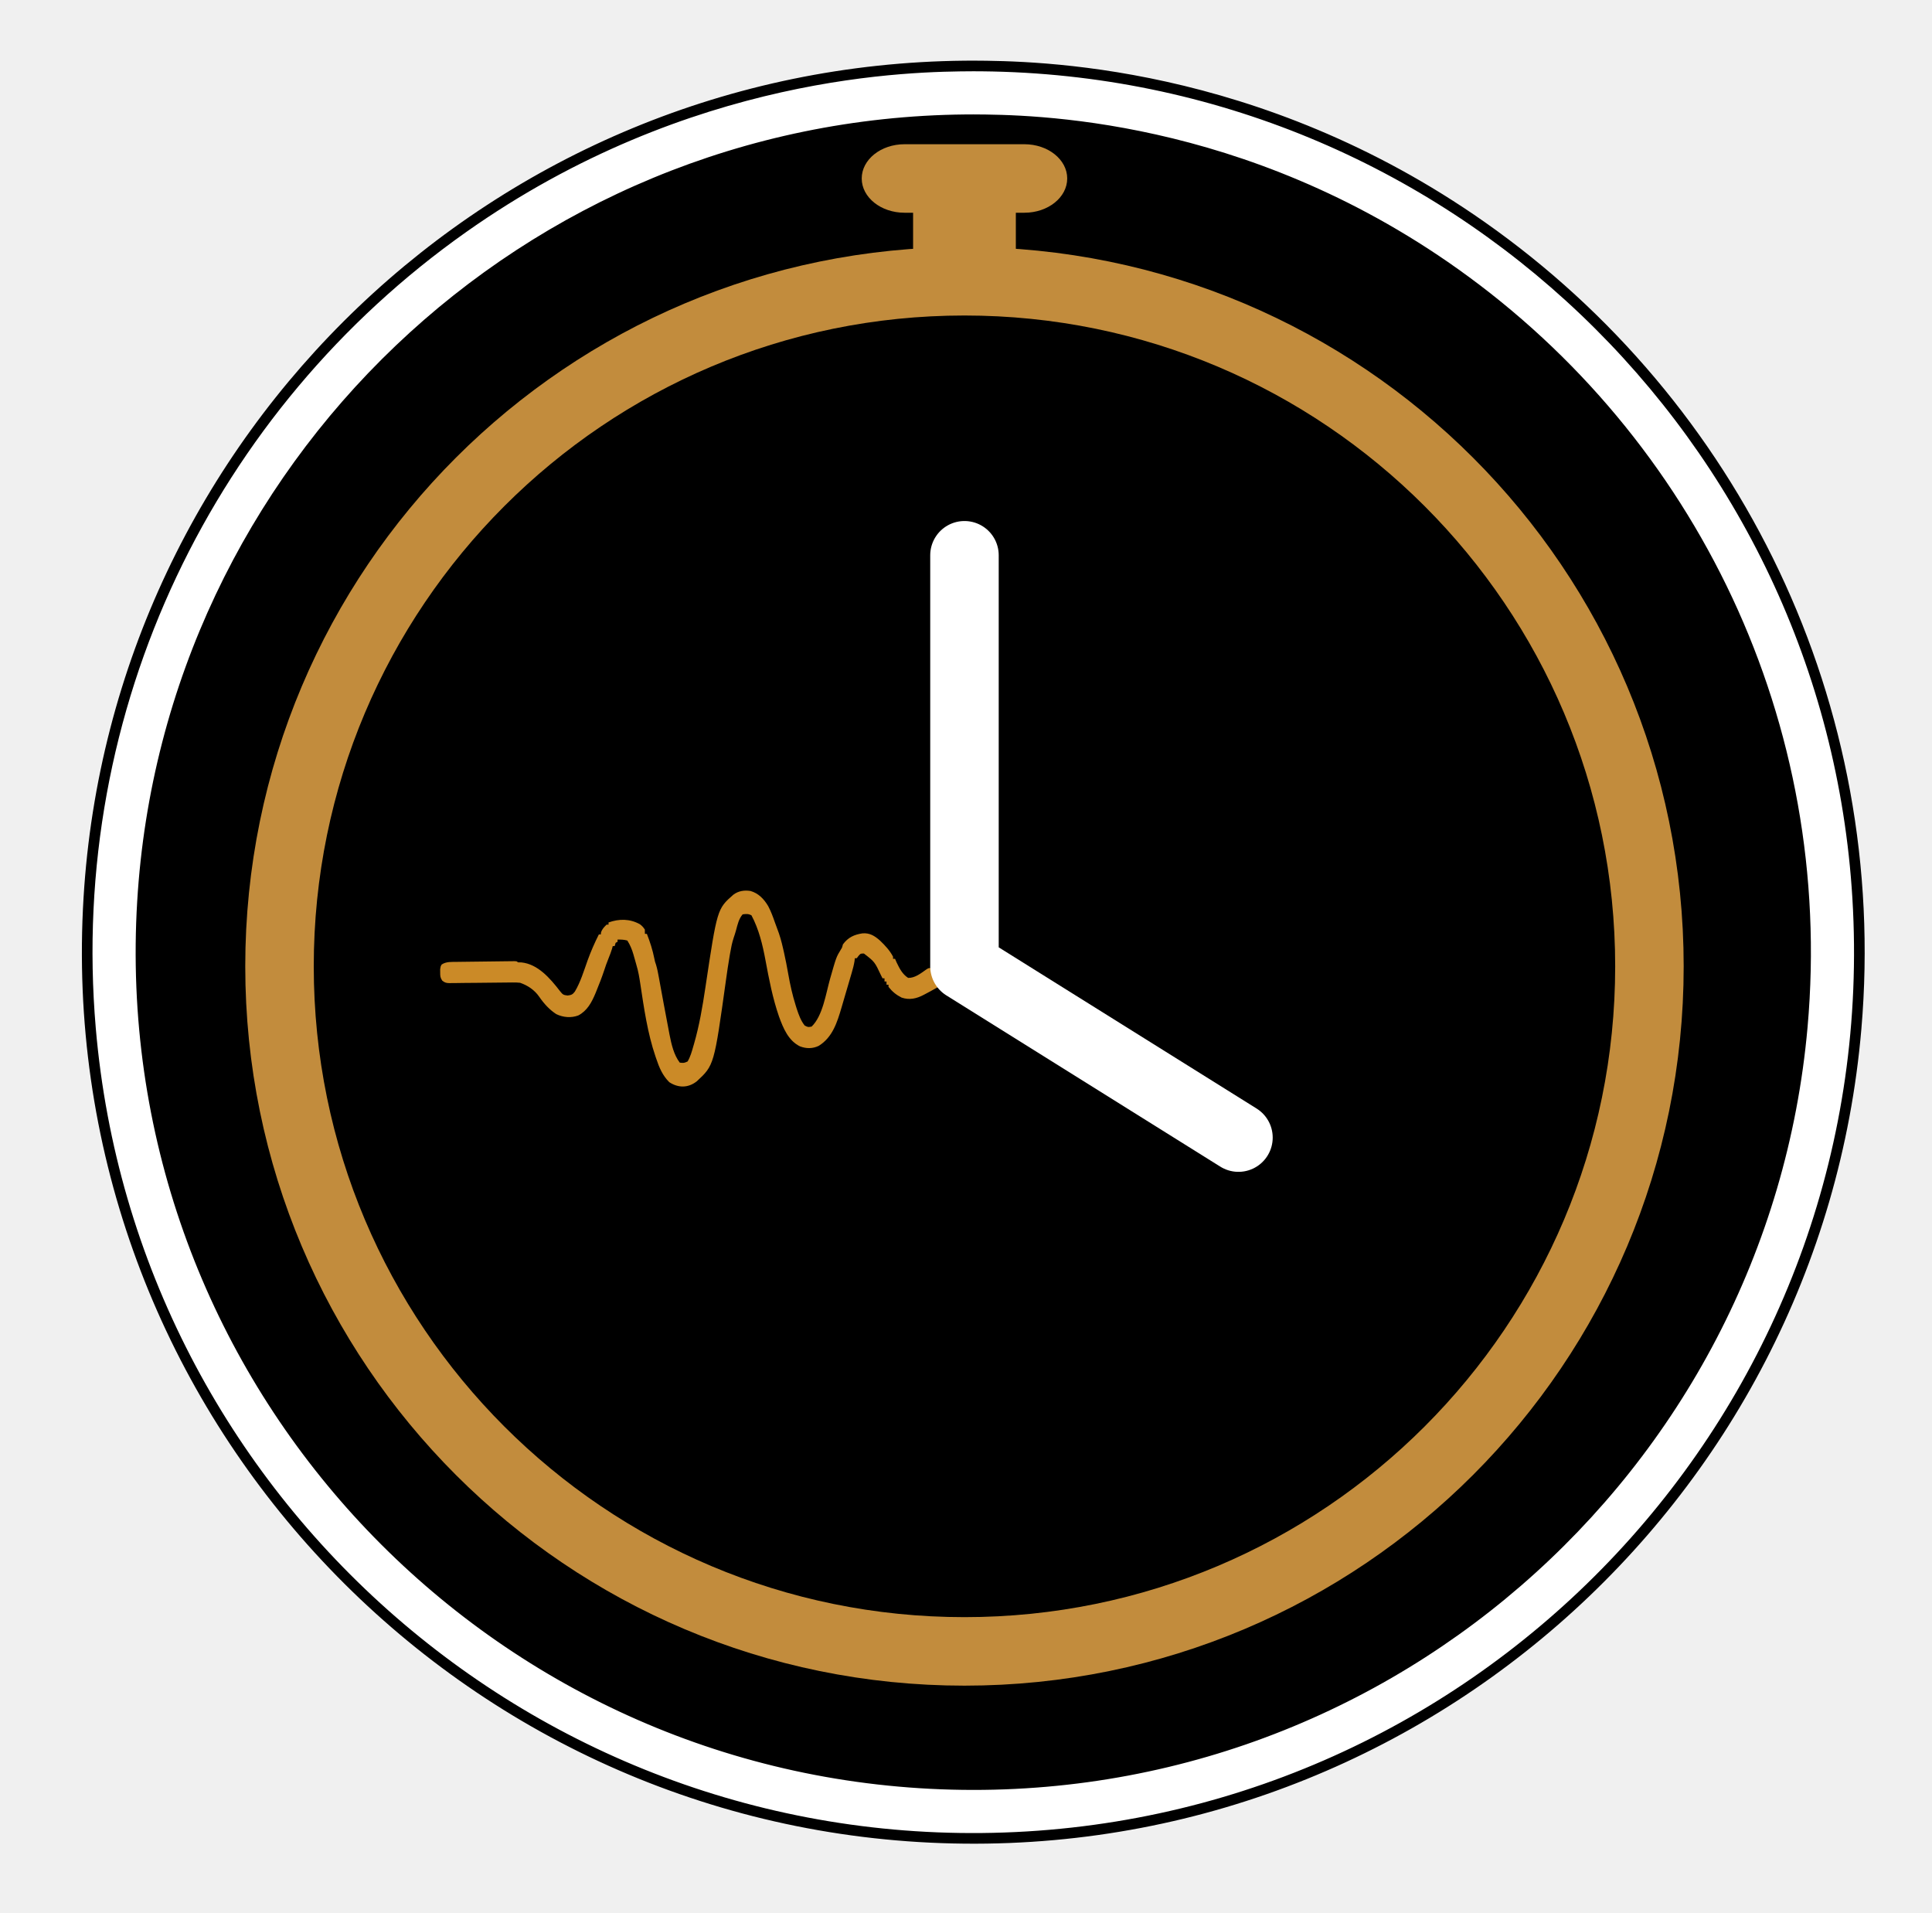
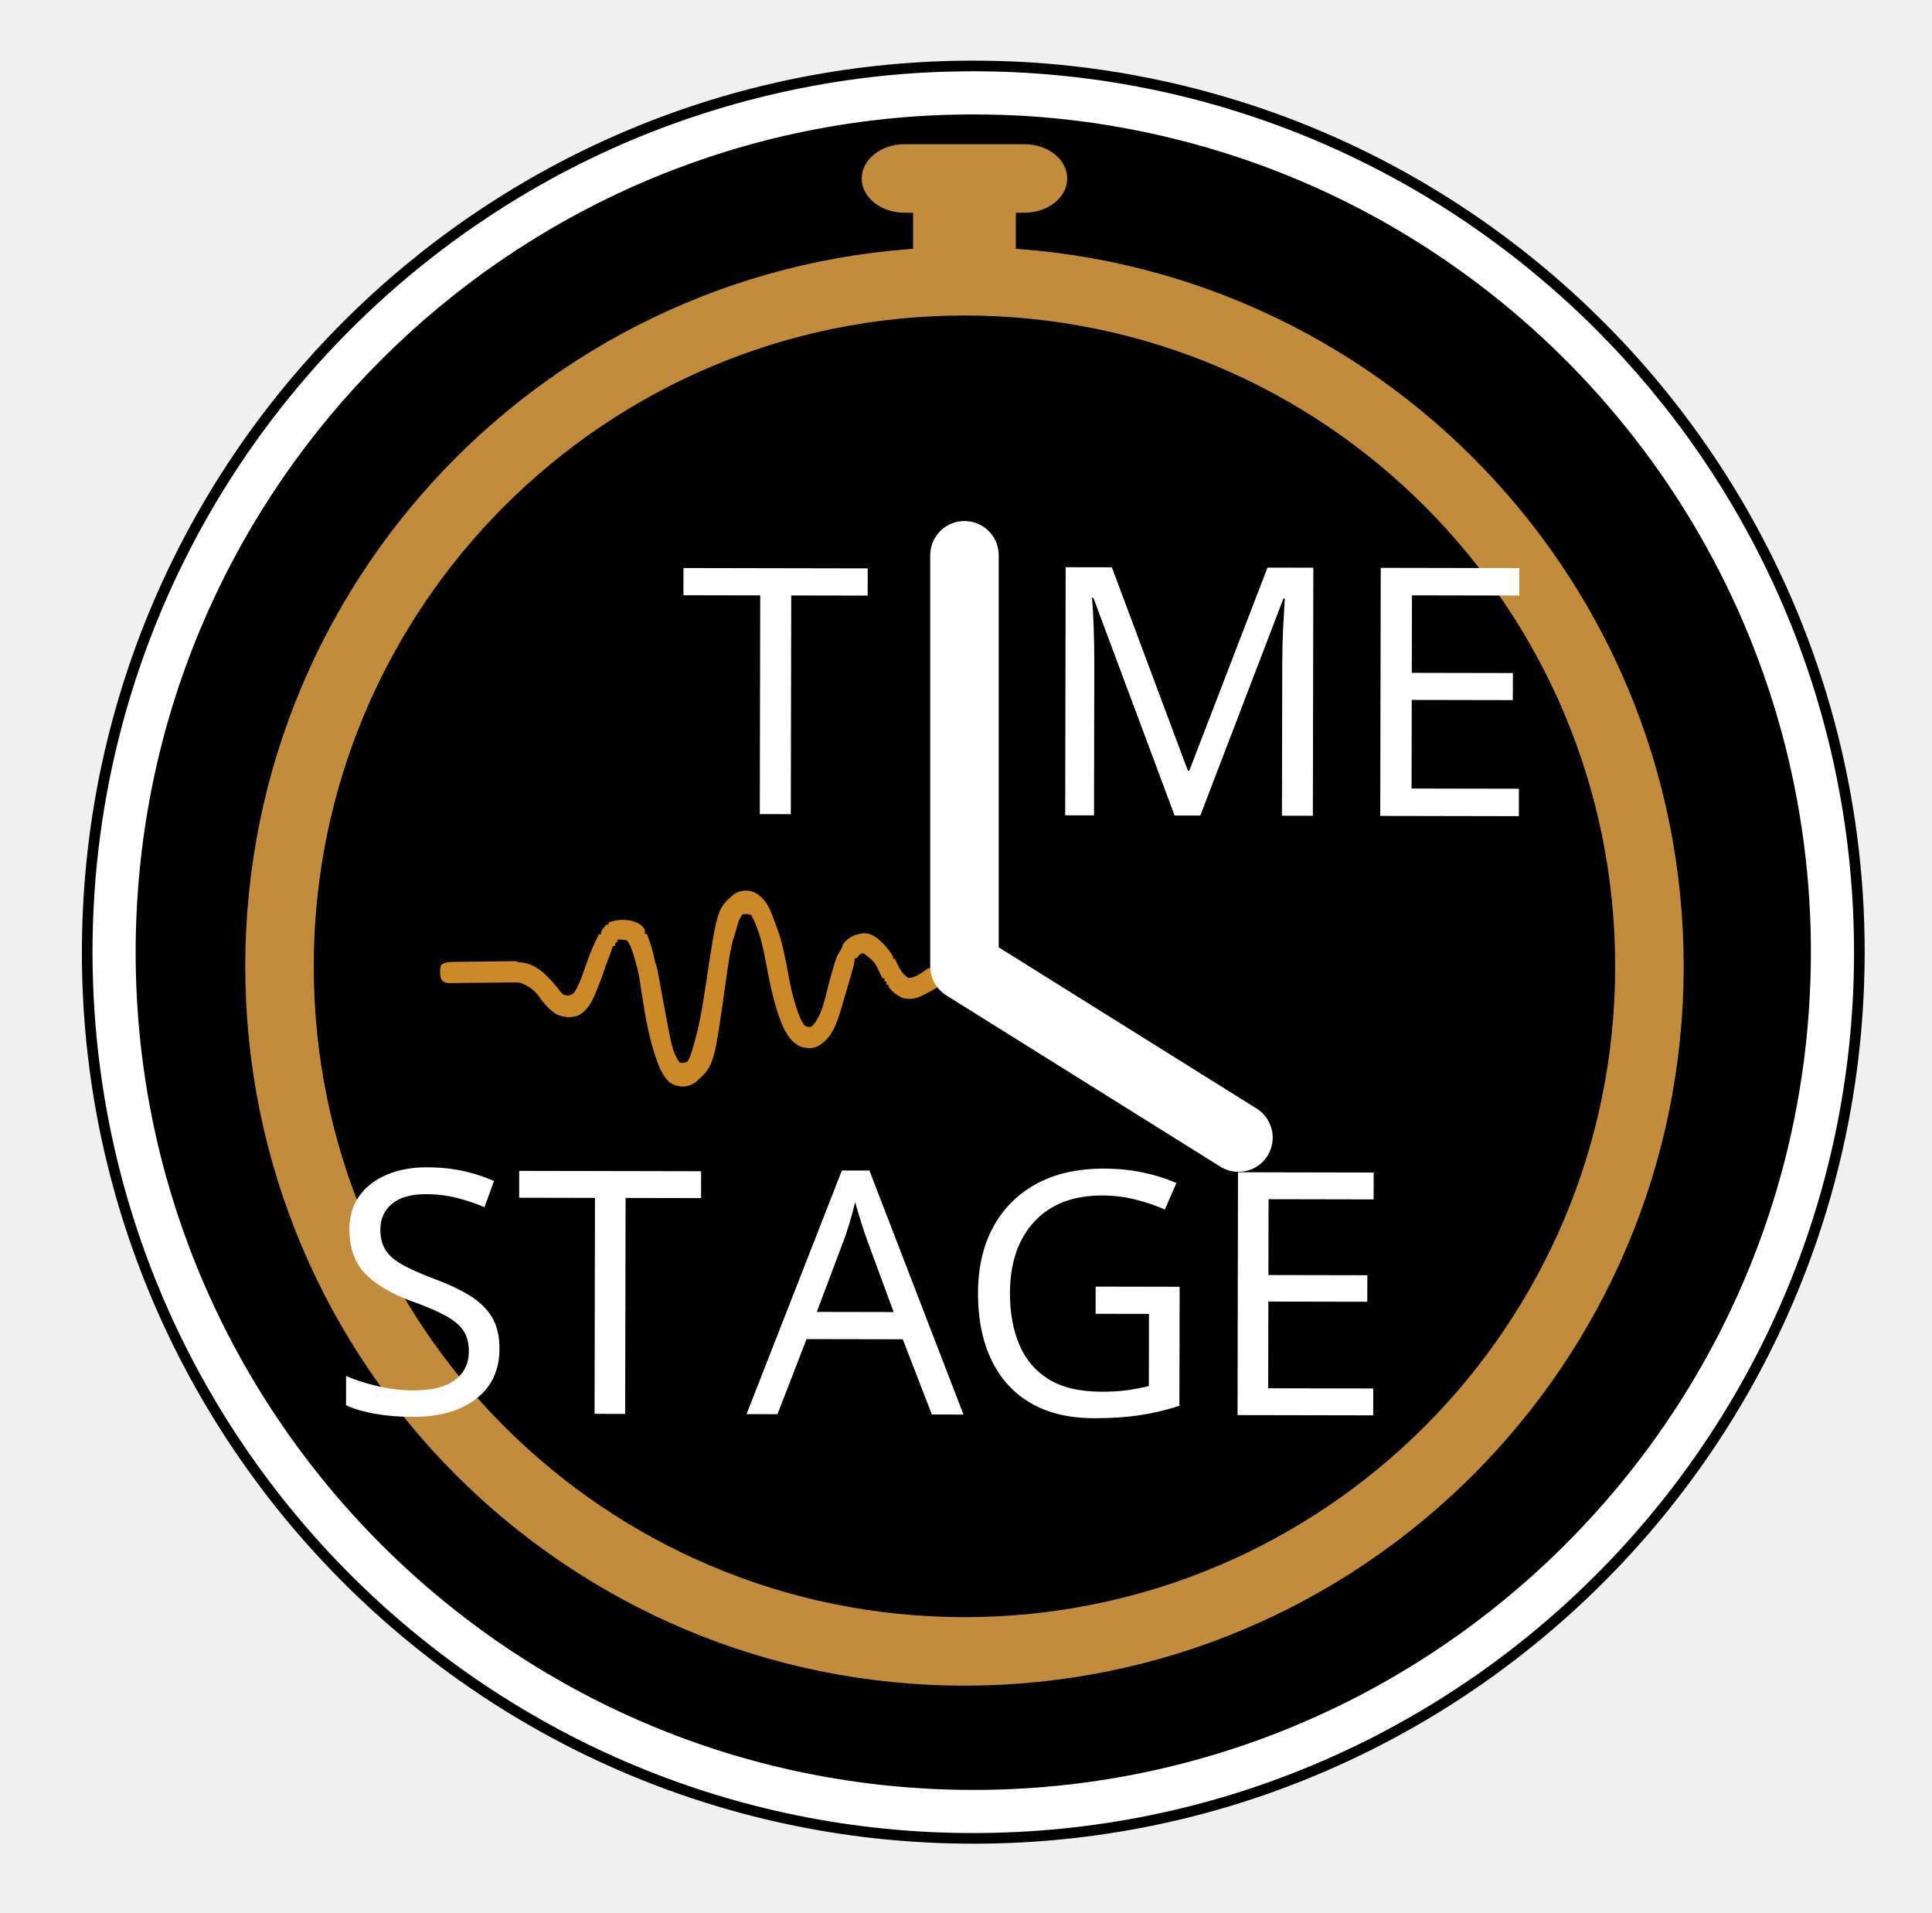
- <svg xmlns="http://www.w3.org/2000/svg" viewBox="0 0 3784 3746" style="fill-rule:evenodd;clip-rule:evenodd;" role="img" aria-label="TimeStage">
+ <svg xmlns="http://www.w3.org/2000/svg" width="100%" height="100%" viewBox="0 0 3784 3746" version="1.1" xml:space="preserve" style="fill-rule:evenodd;clip-rule:evenodd;">
  <g>
    <path d="M1438.803,295.672C1426.649,299.48 1414.445,302.897 1402.161,306.251C1221.115,356.701 1059.494,446.776 912.498,562.501C907.769,566.118 903.031,569.73 898.29,573.339C867.202,597.143 838.169,622.439 809.798,649.414C800.011,658.702 789.99,667.622 779.769,676.431C732.594,717.46 687.848,762.702 649.998,812.502L640.136,825.114C603.732,871.76 568.419,919.243 536.069,968.797C529.165,979.168 529.165,979.168 522.007,988.101C515.482,995.98 515.482,995.98 516.665,1008.334L508.332,1008.334C435.969,1137.217 378.465,1267.684 336.761,1409.601C333.798,1419.301 330.523,1428.776 327.082,1438.314C318.215,1464.535 313.328,1491.847 307.886,1518.943C306.003,1528.326 304.082,1537.701 302.157,1547.081C256.032,1772.968 261.728,2017.435 316.665,2241.668L320.832,2245.835L322.394,2258.593C324.652,2272.822 328.394,2284.251 333.54,2297.576C338.39,2310.747 342.686,2324.055 346.99,2337.418C387.39,2462.626 431.944,2590.505 506.798,2699.814C511.956,2707.522 516.644,2715.297 521.173,2723.389C529.752,2738.535 539.019,2752.993 548.698,2767.447L554.173,2775.639C571.348,2801.118 589.577,2825.656 608.331,2850.001L615.398,2859.376C679.036,2943.001 752.894,3024.013 833.331,3091.668L845.652,3102.589C1003.202,3241.731 1188.677,3338.122 1385.406,3408.71C1396.143,3412.614 1406.793,3416.714 1417.448,3420.835C1447.19,3431.522 1477.536,3438.96 1508.331,3445.835L1521.273,3448.735C1583.265,3462.402 1645.031,3473.173 1708.073,3480.468L1716.877,3481.493C1780.548,3488.793 1843.769,3492.435 1907.81,3492.189L1917.252,3492.164C2087.731,3491.66 2261.91,3466.847 2421.094,3403.647C2442.569,3395.168 2464.077,3386.868 2485.79,3379.022C2636.698,3324.293 2773.186,3248.289 2899.998,3150.001L2906.873,3144.701C2987.59,3082.401 3067.84,3016.039 3133.331,2937.501L3138.973,2930.768C3215.231,2839.489 3282.556,2740.71 3341.665,2637.501L3349.869,2623.176C3389.298,2552.605 3418.577,2476.613 3446.561,2400.934C3448.774,2394.967 3451.015,2389.005 3453.286,2383.059C3489.999,2286.813 3510.744,2183.901 3523.582,2081.888C3524.57,2074.201 3525.615,2066.521 3526.707,2058.846C3546.49,1918.658 3547.274,1769.029 3524.999,1629.167L3523.716,1620.9C3511.654,1543.363 3496.916,1467.1 3474.999,1391.667L3472.557,1383.038C3465.378,1357.705 3457.153,1333.709 3445.978,1309.88C3441.061,1298.609 3437.24,1287.184 3433.332,1275.522C3393.165,1162.076 3336.957,1047.864 3266.665,950.001C3263.265,945.126 3259.869,940.251 3256.477,935.368C3223.973,888.86 3189.631,843.693 3151.106,801.985C3146.019,796.427 3140.964,790.839 3136.085,785.093C3113.077,758.076 3088.047,733.11 3062.972,708.035C3055.259,700.314 3047.585,692.56 3039.905,684.806C3011.205,655.973 2981.947,629.398 2949.997,604.168C2943.385,598.543 2936.784,592.905 2930.205,587.239C2869.359,537.593 2802.68,494.71 2734.688,455.585C2725.45,450.264 2716.271,444.847 2707.092,439.422C2590.205,371.33 2461.092,326.526 2331.234,290.426C2322.126,287.863 2313.059,285.201 2304.001,282.455C2268.355,271.751 2232.497,264.418 2195.83,258.334L2183.842,256.313C1940.4,215.696 1675.654,219.621 1438.8,295.671L1438.803,295.672Z" />
  </g>
  <g transform="matrix(-0.460453,0.005636,-0.006194,-0.50597,2311.933,3175.922)">
    <path d="M2145.833,2112.5C2173.458,2138.05 2187.812,2169.188 2200,2204.167C2200.954,2206.788 2201.908,2209.409 2202.892,2212.109C2235.709,2303.034 2249.446,2400.109 2263.967,2495.359C2267.721,2519.746 2271.584,2543.18 2279.167,2566.667C2280.771,2572.134 2282.367,2577.6 2283.95,2583.075C2285.65,2588.717 2287.354,2594.358 2289.062,2600C2289.879,2602.804 2290.695,2605.608 2291.537,2608.496C2297.587,2628.329 2305.049,2645.238 2316.666,2662.5C2331.266,2666.342 2343.337,2666.667 2358.333,2666.667L2358.333,2658.334C2361.083,2656.959 2363.833,2655.584 2366.666,2654.167C2368.041,2650.042 2369.416,2645.917 2370.833,2641.667L2379.166,2641.667C2380.583,2636.896 2380.583,2636.896 2382.033,2632.034C2386.525,2619.401 2391.496,2607.701 2397.133,2595.576C2404.645,2579.364 2411.312,2563.13 2417.45,2546.355C2427.075,2521.026 2438.033,2496.434 2449.479,2471.876C2451.141,2468.23 2452.8,2464.584 2454.512,2460.826C2471.87,2424.138 2491.504,2392.384 2529.166,2375.001C2559.662,2364.834 2593.82,2367.947 2622.883,2381.168C2651.37,2398.431 2674.683,2422.222 2694.27,2448.96C2714.332,2476.122 2743.053,2493.589 2774.999,2504.168C2786.178,2505.281 2796.357,2505.831 2807.499,2505.706C2812.157,2505.731 2812.157,2505.731 2816.912,2505.752C2823.604,2505.781 2830.299,2505.777 2836.991,2505.752C2847.587,2505.715 2858.183,2505.756 2868.779,2505.823C2898.887,2505.99 2928.996,2505.994 2959.104,2505.986C2977.562,2505.986 2996.021,2506.065 3014.479,2506.19C3024.912,2506.236 3035.342,2506.186 3045.775,2506.132C3052.171,2506.169 3058.562,2506.211 3064.954,2506.261C3069.296,2506.199 3069.296,2506.199 3073.725,2506.136C3087.663,2506.344 3094.767,2507.519 3105.967,2516.099C3114.292,2527.445 3114.609,2534.22 3114.325,2548.178C3114.317,2552.14 3114.312,2556.099 3114.308,2560.174C3112.5,2570.836 3112.5,2570.836 3107.958,2578.241C3089.187,2590.258 3063.208,2588.028 3041.579,2588.041C3038.817,2588.049 3036.058,2588.058 3033.212,2588.066C3024.191,2588.083 3015.17,2588.07 3006.154,2588.058C2999.85,2588.058 2993.55,2588.062 2987.25,2588.07C2974.104,2588.074 2960.954,2588.066 2947.808,2588.045C2930.925,2588.024 2914.041,2588.037 2897.158,2588.062C2884.175,2588.079 2871.191,2588.07 2858.212,2588.062C2851.979,2588.058 2845.749,2588.062 2839.52,2588.07C2830.853,2588.083 2822.187,2588.066 2813.52,2588.041C2808.582,2588.041 2803.645,2588.037 2798.562,2588.033C2787.5,2587.504 2787.5,2587.504 2783.333,2583.337C2778.262,2583.166 2773.191,2582.995 2767.966,2582.816C2699.062,2575.683 2647.487,2520.645 2606.12,2470.333C2593.987,2456.183 2591.912,2454.67 2573.699,2452.608C2558.445,2454.158 2552.449,2455.787 2542.611,2467.437C2517.965,2503.929 2503.378,2546.845 2486.815,2587.362C2472.478,2622.029 2456.157,2654.983 2437.498,2687.504L2429.165,2687.504C2428.777,2690.983 2428.777,2690.983 2428.382,2694.537C2423.549,2708.3 2414.99,2715.5 2404.165,2725.004L2395.832,2725.004L2395.832,2733.337C2350.628,2747.52 2305.074,2747.112 2262.499,2725.004C2253.082,2718.5 2248.528,2713.633 2241.666,2704.171L2241.666,2687.504L2233.333,2687.504C2220.254,2655.917 2209.72,2625.066 2202.816,2591.558C2200.274,2579.271 2200.274,2579.271 2196.108,2568.175C2190.821,2551.5 2187.583,2534.883 2184.441,2517.696C2183.449,2512.409 2183.449,2512.409 2182.437,2507.017C2181.025,2499.475 2179.62,2491.934 2178.22,2484.388C2174.545,2464.605 2170.787,2444.838 2167.041,2425.071C2166.295,2421.138 2165.549,2417.204 2164.783,2413.15C2158.341,2379.137 2151.845,2345.146 2145.05,2311.204C2144.163,2306.579 2143.275,2301.954 2142.362,2297.187C2134.666,2259.3 2125.066,2217.883 2099.999,2187.504C2082.437,2185.646 2082.437,2185.646 2066.666,2191.671C2054.687,2209.613 2048.337,2229.646 2041.666,2250.004C2040.624,2253.1 2039.583,2256.196 2038.512,2259.383C2015.066,2329.996 2000.52,2402.475 1987.47,2475.604C1933.041,2780.492 1933.041,2780.492 1863.762,2834.704C1841.762,2849.537 1816.037,2852.525 1790.17,2848.458C1756.895,2839.221 1734.162,2817.741 1715.882,2789.066C1704.707,2769.133 1696.436,2748.412 1688.636,2726.958C1685.715,2718.991 1682.719,2711.046 1679.436,2703.216C1668.411,2676.899 1660.857,2650.691 1654.424,2622.92C1653.357,2618.42 1652.286,2613.924 1651.186,2609.291C1644.719,2581.562 1639.182,2553.779 1634.186,2525.749C1626.728,2484.057 1617.474,2443.899 1604.165,2403.649C1602.832,2399.578 1601.498,2395.507 1600.123,2391.311C1592.019,2367.882 1583.098,2343.986 1566.665,2325.003C1552.382,2318.445 1552.382,2318.445 1537.498,2320.836C1489.486,2361.448 1475.186,2447.465 1456.381,2505.069C1429.073,2588.473 1429.073,2588.473 1408.939,2617.852C1403.397,2625.469 1403.397,2625.469 1399.997,2637.502C1377.418,2664.719 1351.118,2674.748 1316.664,2679.169C1285.714,2681.19 1265.097,2669.361 1241.664,2650.002C1220.822,2631.206 1201.297,2612.106 1187.497,2587.502L1187.497,2579.169L1179.164,2579.169C1176.931,2574.357 1174.697,2569.544 1172.393,2564.586C1160.139,2540.424 1148.139,2518.886 1124.476,2504.69C1095.193,2503.744 1071.176,2521.173 1046.905,2536.282C1037.497,2541.669 1037.497,2541.669 1029.163,2541.669L1029.163,2550.002C1026.988,2550.71 1024.813,2551.419 1022.571,2552.152C1000.259,2559.498 978.179,2567.36 956.163,2575.556C938.926,2581.581 923.751,2583.981 905.451,2584.652C900.822,2584.827 896.197,2585.002 891.426,2585.181C886.605,2585.348 881.784,2585.51 876.822,2585.677C872.114,2585.86 867.405,2586.039 862.555,2586.223C822.93,2587.661 783.347,2588.473 743.747,2586.202C738.893,2585.956 734.034,2585.715 729.035,2585.469C716.664,2583.336 716.664,2583.336 708.947,2578.044C703.16,2569.323 701.689,2562.99 700.518,2552.606C700.097,2549.481 699.68,2546.356 699.247,2543.135C700.33,2528.968 702.947,2523.227 712.497,2512.502C726.543,2509.452 740.422,2510.085 754.734,2510.469C758.876,2510.498 763.021,2510.527 767.292,2510.557C780.538,2510.674 793.779,2510.936 807.029,2511.203C816.004,2511.307 824.979,2511.399 833.954,2511.486C855.971,2511.715 877.983,2512.065 899.996,2512.503L899.996,2504.17C902.834,2503.653 905.667,2503.137 908.588,2502.608C945.13,2494.833 975.25,2479.912 1008.021,2462.77C1022.275,2455.458 1036.771,2448.678 1051.296,2441.928C1053.917,2440.703 1056.533,2439.478 1059.229,2438.215C1089.992,2423.923 1120.154,2418.044 1153.333,2428.777C1175.687,2439.36 1192.387,2451.956 1208.329,2470.835L1208.329,2479.168L1216.662,2479.168L1216.662,2491.668L1224.995,2491.668L1224.995,2504.168L1233.328,2504.168C1235.395,2507.993 1237.465,2511.818 1239.595,2515.756C1265.799,2568.331 1265.799,2568.331 1311.195,2601.043C1325.316,2601.326 1325.316,2601.326 1334.628,2591.926C1336.949,2589.093 1339.27,2586.255 1341.661,2583.334L1349.994,2583.334C1350.736,2578.063 1350.736,2578.063 1351.49,2572.684C1354.332,2557.426 1358.628,2543.455 1363.569,2528.742C1364.502,2525.95 1365.431,2523.159 1366.394,2520.279C1369.415,2511.254 1372.461,2502.242 1375.515,2493.229C1377.615,2487.004 1379.711,2480.775 1381.807,2474.55C1385.957,2462.254 1390.119,2449.958 1394.29,2437.671C1399.127,2423.417 1403.894,2409.142 1408.636,2394.859C1429.003,2334.192 1449.54,2278.146 1508.328,2245.834C1534.599,2234.805 1561.524,2235.259 1588.211,2244.955C1636.411,2267.242 1657.74,2314.301 1675.807,2361.643C1701.653,2432.493 1716.17,2505.755 1730.195,2579.647C1741.791,2640.551 1756.57,2699.684 1787.495,2754.168C1800.691,2760.768 1810.474,2760.089 1824.995,2758.335C1841.674,2741.181 1847.049,2719.173 1854.049,2696.647C1857.237,2686.722 1860.691,2677.251 1864.512,2667.58C1871.641,2648.697 1875.937,2629.647 1879.945,2609.897C1881.232,2603.689 1881.232,2603.689 1882.549,2597.351C1888.745,2566.684 1894.111,2535.922 1899.245,2505.064C1954.178,2175.743 1954.178,2175.743 2028.724,2114.489C2065.553,2088.656 2107.757,2089.139 2145.828,2112.501L2145.833,2112.5Z" style="fill:rgb(203,138,39);fill-rule:nonzero;" />
  </g>
  <g transform="matrix(67.07812,0,0,67.07812,1889,1624)">
    <g transform="matrix(1,0,0,1,-32,-32)">
      <g>
        <circle cx="32" cy="36" r="20" style="fill:rgb(203,138,39);fill-opacity:0;stroke:rgb(194,140,61);stroke-width:2px;" />
        <g transform="matrix(0.5,0,0,0.4,16,9.2)">
          <path d="M35.5,7C36.88,7 38,8.12 38,9.5C38,10.88 36.88,12 35.5,12L28.5,12C27.12,12 26,10.88 26,9.5C26,8.12 27.12,7 28.5,7L35.5,7Z" style="fill:rgb(194,140,61);" />
        </g>
        <g transform="matrix(0.6,0,0,0.6,12.8,6.4)">
          <rect x="29.5" y="11" width="5" height="5" style="fill:rgb(194,140,61);" />
        </g>
      </g>
      <path d="M32,24L32,36L40,41" style="fill:none;fill-rule:nonzero;stroke:white;stroke-width:2px;stroke-linecap:round;stroke-linejoin:round;" />
    </g>
  </g>
  <g>
    <path d="M1906.251,129.167C2864.055,129.167 3641.668,906.785 3641.668,1864.584C3641.668,2822.383 2864.055,3600.001 1906.251,3600.001C948.447,3600.001 170.834,2822.383 170.834,1864.584C170.834,906.785 948.447,129.167 1906.251,129.167ZM1906.251,234.482C2805.929,234.482 3536.356,964.902 3536.356,1864.584C3536.356,2764.267 2805.928,3494.686 1906.251,3494.686C1006.573,3494.686 276.146,2764.266 276.146,1864.584C276.146,964.901 1006.574,234.482 1906.251,234.482Z" style="fill:white;" />
    <path d="M1906.251,118.755C2024.942,119.314 2464.047,123.122 2908.046,434.974C3407.253,785.599 3700.225,1378.872 3645.643,2015.411C3565.789,2946.757 2755.224,3664.82 1799.769,3607.219C847.297,3549.795 105.092,2728.912 163.616,1758.099C218.393,849.593 969.264,127.588 1889.336,118.836C1897.798,118.756 1897.781,118.792 1906.251,118.756L1906.251,118.755ZM1906.243,139.58C1789.202,140.139 1352.543,143.743 912.186,455.009C421.506,801.853 133.833,1386.435 187.611,2013.635C266.505,2933.725 1067.293,3643.347 2011.481,3586.42C2952.475,3529.688 3685.927,2718.694 3628.085,1759.359C3573.974,861.762 2832.102,148.315 1922.971,139.66C1914.607,139.58 1914.615,139.624 1906.259,139.58L1906.243,139.58ZM1906.251,224.061C2017.114,224.594 2435.216,227.816 2855.674,526.902C3322.018,858.637 3593.238,1415.862 3540.274,2011.505C3462.485,2886.199 2698.837,3558.76 1800.972,3501.78C908.423,3445.128 213.85,2674.967 268.741,1764.526C320.21,910.816 1025.789,232.362 1890.352,224.142C1898.31,224.062 1898.293,224.098 1906.251,224.062L1906.251,224.061ZM1906.243,244.895C1797.03,245.419 1381.594,248.437 964.94,546.716C505.042,875.939 239.316,1427.154 293.443,2014.772C372.76,2875.77 1125.395,3537.145 2010.213,3480.982C2893.309,3424.934 3579.827,2661.466 3522.651,1760.62C3469.312,920.252 2773.837,253.08 1921.946,244.975C1914.094,244.895 1914.102,244.931 1906.258,244.895L1906.242,244.895L1906.243,244.895Z" />
  </g>
+   <g transform="matrix(0.787232,0.001515,-0.001515,0.787232,-277.6466,1097.371)">
+     <text x="1174.468px" y="2119.501px" style="font-family:'ArialRoundedMTBold', 'Arial Rounded MT Bold', sans-serif;font-size:845.948px;fill:white;">ST<tspan x="2214.141px 2801.513px 3471.497px " y="2119.501px 2119.501px 2119.501px ">AGE</tspan>
+     </text>
+   </g>
+   <g transform="matrix(0.797252,0.001535,-0.001535,0.797252,397.9208,-97.67338)">
+     <text x="1174.468px" y="2119.501px" style="font-family:'ArialRoundedMTBold', 'Arial Rounded MT Bold', sans-serif;font-size:845.948px;fill:white;">T</text>
+   </g>
+   <g transform="matrix(0.804293,0.001548,-0.001548,0.804293,1078.918,-110.0628)">
+     <text x="1174.468px" y="2119.501px" style="font-family:'ArialRoundedMTBold', 'Arial Rounded MT Bold', sans-serif;font-size:845.948px;fill:white;">ME</text>
+   </g>
</svg>
